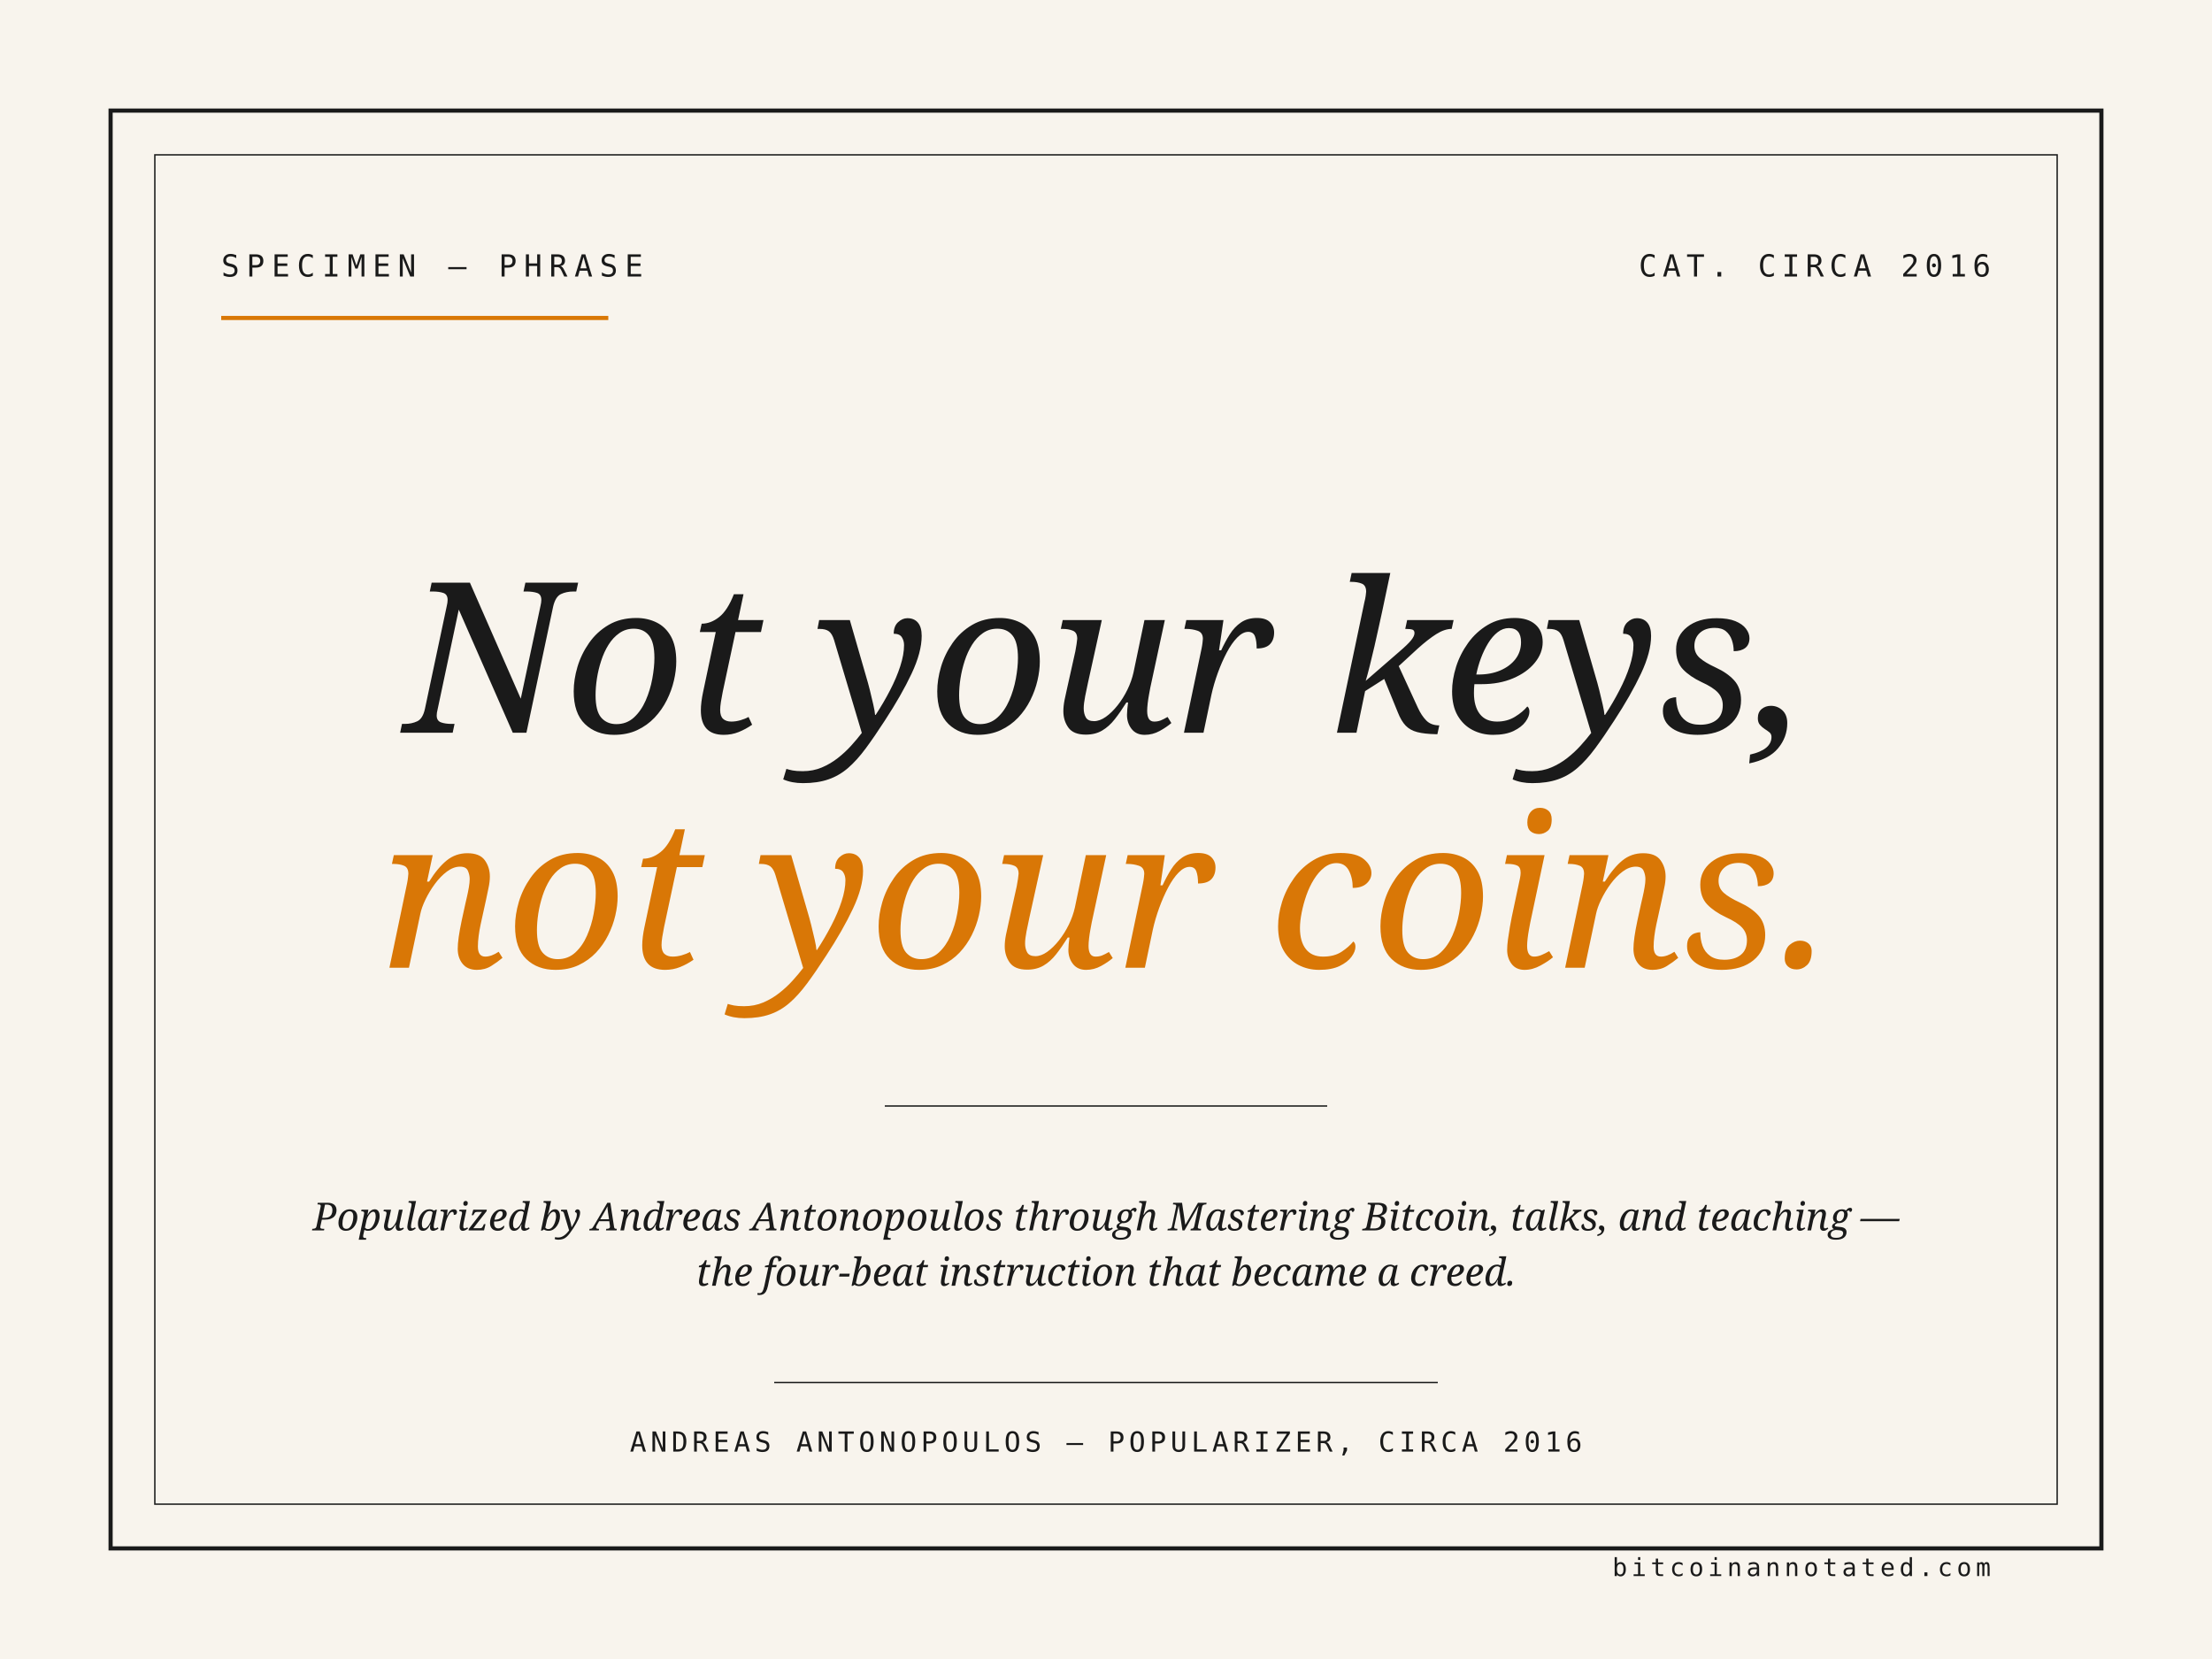
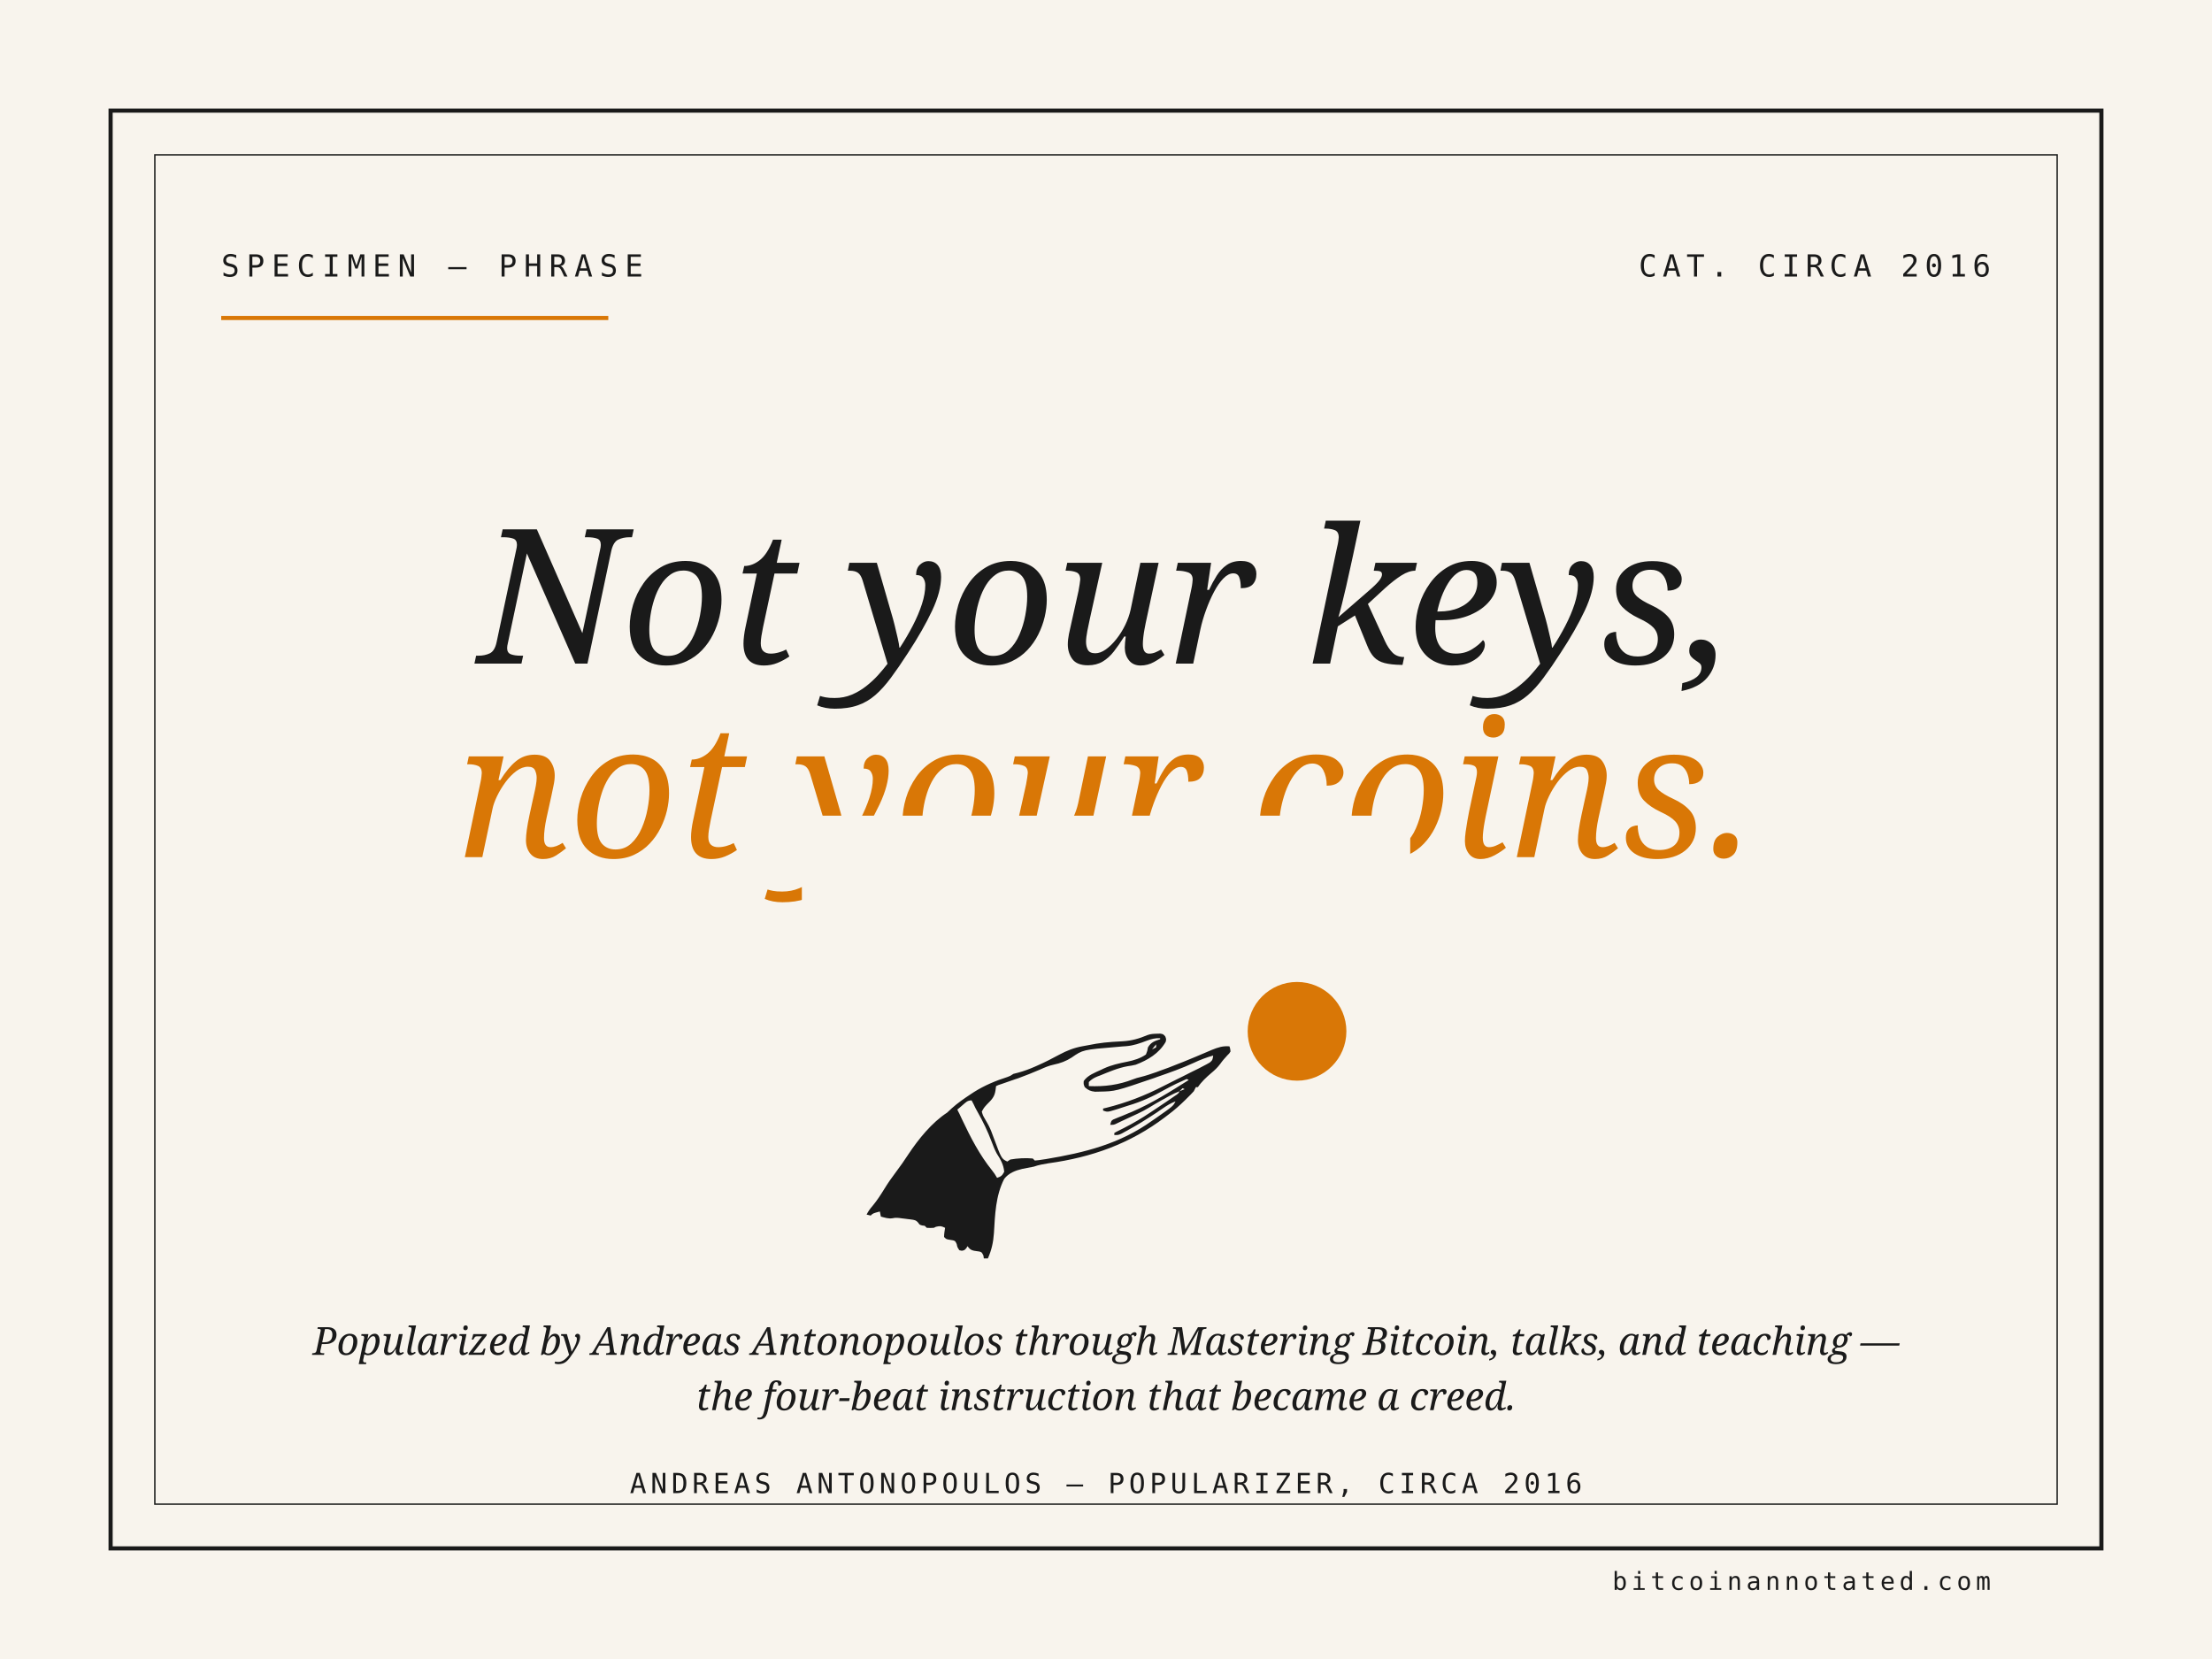
<svg xmlns="http://www.w3.org/2000/svg" viewBox="0 0 800 600" width="800" height="600">
  <rect width="800" height="600" fill="#f8f4ed" />
  <rect x="40" y="40" width="720" height="520" fill="none" stroke="#1a1a1a" stroke-width="1.5" />
  <rect x="56" y="56" width="688" height="488" fill="none" stroke="#1a1a1a" stroke-width="0.5" />
  <text x="80" y="100" font-family="JetBrains Mono, monospace" font-size="11" fill="#1a1a1a" letter-spacing="2.5">SPECIMEN — PHRASE</text>
  <line x1="80" y1="115" x2="220" y2="115" stroke="#d97706" stroke-width="1.5" />
  <text x="720" y="100" font-family="JetBrains Mono, monospace" font-size="11" fill="#1a1a1a" letter-spacing="2" text-anchor="end">CAT. CIRCA 2016</text>
-   <text x="400" y="265" font-family="EB Garamond, Garamond, serif" font-style="italic" font-size="76" fill="#1a1a1a" text-anchor="middle" font-weight="500">Not your keys,</text>
-   <text x="400" y="350" font-family="EB Garamond, Garamond, serif" font-style="italic" font-size="76" fill="#d97706" text-anchor="middle" font-weight="500">not your coins.</text>
-   <line x1="320" y1="400" x2="480" y2="400" stroke="#1a1a1a" stroke-width="0.5" />
-   <text x="400" y="445" font-family="EB Garamond, Garamond, serif" font-style="italic" font-size="14" fill="#1a1a1a" text-anchor="middle">Popularized by Andreas Antonopoulos through Mastering Bitcoin, talks, and teaching —</text>
-   <text x="400" y="465" font-family="EB Garamond, Garamond, serif" font-style="italic" font-size="14" fill="#1a1a1a" text-anchor="middle">the four-beat instruction that became a creed.</text>
-   <line x1="280" y1="500" x2="520" y2="500" stroke="#1a1a1a" stroke-width="0.5" />
-   <text x="400" y="525" font-family="JetBrains Mono, monospace" font-size="10" fill="#1a1a1a" letter-spacing="1.5" text-anchor="middle">ANDREAS ANTONOPOULOS — POPULARIZER, CIRCA 2016</text>
-   <text x="720" y="570" font-family="JetBrains Mono, monospace" font-size="9" fill="#1a1a1a" letter-spacing="1.5" text-anchor="end">bitcoinannotated.com</text>
+   <text x="400" y="240" font-family="EB Garamond, Garamond, serif" font-style="italic" font-size="68" fill="#1a1a1a" text-anchor="middle" font-weight="500">Not your keys,</text>
+   <text x="400" y="310" font-family="EB Garamond, Garamond, serif" font-style="italic" font-size="68" fill="#d97706" text-anchor="middle" font-weight="500">not your coins.</text>
+   <g transform="translate(290.00,295.00) scale(0.3667)">
+     <rect width="600" height="600" fill="#f8f4ed" />
+     <g transform="translate(-106.39,104.74) scale(1.0583)">
+       <circle cx="562" cy="102" r="46" fill="#d97706" />
+       <g transform="translate(120,60) scale(0.95)" fill="#1a1a1a">
+         <path d="M0 0 C1.1 -0 2.3 -0.1 3.4 -0.1 C6.4 0.4 6.4 0.4 8.4 2.7 C9.4 5.4 9.4 5.4 8.8 8 C2.2 19.4 -8.6 25.8 -20.6 30.4 C-23.3 31.1 -26 31.5 -28.7 31.9 C-38.1 33.6 -47.1 37.5 -55.9 41.1 C-56.6 41.4 -57.3 41.6 -58.1 41.9 C-61.7 43.4 -63.8 44.6 -66.6 47.4 C-66.6 48.8 -66.6 50.1 -66.6 51.4 C-51.2 52 -37.4 50.3 -22.9 44.6 C-19.6 43.4 -19.6 43.4 -15.9 42.5 C-10.6 41.2 -5.4 39.4 -0.2 37.6 C0.7 37.2 1.7 36.9 2.7 36.5 C9 34.3 15.2 32 21.4 29.4 C22.9 28.9 24.3 28.3 25.8 27.7 C30 26 34.1 24.3 38.2 22.6 C41.5 21.2 44.8 19.8 48.1 18.4 C50.1 17.5 52.2 16.7 54.2 15.8 C60.2 13.4 64.9 11.8 71.4 12.4 C72.1 14.7 72.1 14.7 72.4 17.4 C71.2 19.4 71.2 19.4 69.3 21.2 C66.8 23.9 64.5 26.5 62.4 29.5 C59.8 33 56.9 35.8 53.5 38.6 C48.7 42.7 43.9 47.1 40.4 52.4 C39.7 52.4 39.1 52.4 38.4 52.4 C37.7 53.8 37.1 55.1 36.4 56.4 C34.3 58.7 32.2 60.9 29.9 63.1 C29.3 63.7 28.7 64.4 28 65 C22.7 70.2 17.3 75 11.4 79.4 C10.3 80.3 9.1 81.2 8 82 C-26.1 107.9 -63.9 121.3 -106.2 127.1 C-111.2 127.9 -115.8 128.7 -120.6 130.4 C-124.4 131.2 -128.1 131.9 -131.9 132.6 C-138.7 134.2 -145.2 136.7 -149.6 142.4 C-158.1 159 -158.6 177.6 -159.7 195.7 C-160.3 204.6 -162 212.2 -165.6 220.4 C-166.9 220.4 -168.3 220.4 -169.6 220.4 C-169.7 219.5 -169.9 218.5 -170 217.6 C-171.6 214.4 -171.6 214.4 -173.8 213.7 C-175.6 213.5 -177.4 213.2 -179.2 212.9 C-182.3 212.3 -183.8 211 -185.6 208.4 C-185.8 208.8 -185.8 208.8 -186.8 210.4 C-188.6 212.4 -188.6 212.4 -191.2 212.9 C-191.6 212.8 -191.6 212.8 -193.6 212.4 C-195.6 209.4 -195.6 209.4 -196.2 206.4 C-197.6 203.4 -197.6 203.4 -199.7 202.7 C-201.3 202.4 -202.9 202.1 -204.5 201.9 C-206.6 201.4 -206.6 201.4 -208.6 199.4 C-208.6 196.4 -208.1 193.5 -207.6 190.4 C-211.4 188.6 -212.3 188.4 -216.6 189.4 C-217.3 189.8 -217.9 190.1 -218.6 190.4 C-222.1 190.6 -222.1 190.6 -225.6 190.4 C-226 190.1 -226 190.1 -227.6 188.4 C-228 188.4 -228 188.4 -230.1 188.1 C-232.6 187.4 -232.6 187.4 -233.9 185.5 C-236.2 182.7 -237.8 182.7 -241.2 182.2 C-242.3 182.1 -243.4 182 -244.5 181.8 C-245 181.8 -245 181.8 -247.6 181.4 C-248.1 181.4 -248.1 181.4 -250.2 181.1 C-253.3 180.6 -256.1 180.3 -259.1 181 C-263.2 181.7 -266.7 180.4 -270.6 179.4 C-271 177.8 -271.3 176.1 -271.6 174.4 C-278.4 176.2 -278.4 176.2 -280.6 178.4 C-281.9 178.1 -283.3 177.8 -284.6 177.4 C-282.8 173.9 -281.2 171.7 -278.6 168.7 C-274.3 163.5 -270.8 158.1 -267.3 152.4 C-263.7 146.5 -259.8 140.9 -255.6 135.4 C-251.5 129.9 -247.5 124.3 -243.7 118.4 C-233.8 103.5 -220.7 87.2 -205.6 77.4 C-204.1 76.1 -202.6 74.7 -201.1 73.2 C-195.3 68 -189.1 63.7 -182.6 59.4 C-181.5 58.7 -180.3 57.9 -179.1 57.1 C-168.7 50.6 -157.9 46.1 -146.3 42.4 C-143.6 41.4 -143.6 41.4 -140.6 39.4 C-139 38.9 -137.3 38.5 -135.6 38.1 C-130 36.6 -124.8 34.6 -119.5 32.3 C-118.6 31.9 -117.7 31.5 -116.8 31.1 C-109.5 27.9 -102.5 24.3 -95.5 20.5 C-88 16.5 -81.2 13.8 -72.9 12.3 C-72 12.1 -71.1 12 -70.2 11.8 C-67.7 11.3 -65.1 10.9 -62.6 10.4 C-61.5 10.2 -60.5 10 -59.4 9.8 C-54.1 8.9 -48.8 8.4 -43.5 8 C-42.3 7.9 -41.2 7.9 -40 7.8 C-37.8 7.6 -35.5 7.5 -33.3 7.4 C-24.5 6.9 -17 4.7 -9 1.3 C-5.9 0.2 -3.3 0.1 0 0 Z M-9.6 6.8 C-16.5 9.4 -22.5 11.6 -29.8 12.2 C-31.2 12.3 -32.6 12.4 -34 12.5 C-35.5 12.6 -36.9 12.8 -38.4 12.9 C-72.4 15.7 -72.4 15.7 -83.5 23.4 C-88.9 26.9 -94.6 29 -100.9 30.3 C-105.7 31.3 -109.9 33.1 -114.3 35.1 C-121.5 38.2 -128.8 41.1 -136.2 43.8 C-137.1 44.1 -138 44.4 -139 44.7 C-143.2 46.2 -147.4 47.7 -151.6 49.1 C-155.6 50.4 -155.6 50.4 -157.6 51.4 C-157.7 52.1 -157.7 52.1 -158.1 55.2 C-159 62 -161.9 64.7 -166.6 69.4 C-169.5 72.6 -169.5 72.6 -171.6 76.4 C-170.6 80 -170.6 80 -168.4 83.8 C-167.6 85.2 -166.8 86.6 -166 88 C-165.6 88.7 -165.2 89.4 -164.8 90.2 C-162.9 93.9 -161.5 97.7 -160.1 101.6 C-152.3 122.6 -152.3 122.6 -146.6 125.4 C-146.1 125.1 -146.1 125.1 -143.6 123.4 C-136.6 122.2 -128.7 121.7 -121.6 122.4 C-121.3 122.8 -121.3 122.8 -119.6 124.4 C-116.9 124.2 -114.3 123.9 -111.6 123.4 C-110.7 123.3 -109.7 123.1 -108.8 123 C-70.9 116.7 -36.2 108.1 -4.6 85.4 C-3.5 84.6 -2.3 83.8 -1.1 83 C16.1 71 16.1 71 18.4 66.4 C13.9 68 10.1 70.4 6.2 73.1 C4.9 74 3.6 74.9 2.2 75.8 C1.6 76.3 0.9 76.7 0.2 77.2 C-4 80 -8.3 82.7 -12.6 85.4 C-13.4 85.9 -14.2 86.4 -15 86.9 C-20.1 90 -25.3 93 -30.5 95.8 C-31.8 96.5 -33 97.2 -34.3 97.9 C-37.6 99.4 -37.6 99.4 -41.6 99.4 C-41.6 98.8 -41.6 98.1 -41.6 97.4 C-40 96.4 -40 96.4 -37.6 95.2 C-36.8 94.8 -35.9 94.4 -35 93.9 C-34.1 93.4 -33.2 93 -32.2 92.5 C-22.9 87.8 -14.2 82.6 -5.6 76.8 C-3.6 75.4 -1.6 74.1 0.4 72.8 C6.1 69 11.7 65.3 17.2 61.4 C18 60.9 18.8 60.4 19.6 59.8 C21.4 58.4 21.4 58.4 22.4 56.4 C19.1 57.7 16 59.1 12.9 60.8 C12.4 61.1 12.4 61.1 10.3 62.2 C9.9 62.5 9.9 62.5 7.7 63.7 C6.8 64.2 5.9 64.7 4.9 65.2 C0.7 67.6 -3.6 70 -7.7 72.6 C-14.6 76.8 -22.1 80 -29.4 83.4 C-31.3 84.3 -33.3 85.2 -35.2 86.1 C-35.7 86.4 -35.7 86.4 -38.1 87.5 C-38.9 87.9 -39.8 88.3 -40.6 88.7 C-42.6 89.4 -42.6 89.4 -45.6 89.4 C-44.6 85.4 -44.6 85.4 -42.7 84.2 C-41.8 83.8 -40.9 83.5 -40.1 83.1 C-39.6 82.9 -39.6 82.9 -37.2 81.9 C-36.1 81.5 -35.1 81.1 -34.1 80.7 C-31.9 79.8 -29.8 78.9 -27.7 78 C-26.6 77.6 -25.6 77.1 -24.5 76.7 C-4.9 68.3 13.4 56.8 31.4 45.4 C30.7 45.1 30.1 44.8 29.4 44.4 C26.6 45.6 24 46.8 21.3 48.1 C20.9 48.2 20.9 48.2 19.1 49.1 C15.3 50.9 11.6 52.9 7.9 54.9 C-3.4 61.3 -15.2 66.8 -27.6 70.4 C-29.3 71 -31 71.5 -32.6 72 C-34.4 72.6 -36.2 73.2 -38.1 73.8 C-38.9 74 -39.8 74.3 -40.7 74.6 C-48.3 76.9 -48.3 76.9 -52.6 75.4 C-52.6 74.8 -52.6 74.1 -52.6 73.4 C-51.5 73.2 -50.4 72.9 -49.2 72.6 C-29.7 67.7 -11.8 60.8 6.1 51.6 C10.6 49.3 15.1 47.1 19.6 44.8 C21.5 43.9 23.4 42.9 25.3 42 C28.2 40.5 31.1 39.1 34 37.6 C39.1 35.2 44.1 32.6 49.1 29.9 C50.1 29.3 51.1 28.8 52.1 28.2 C54.9 26 54.9 24.9 55.4 21.4 C48.7 23.3 42.6 25.6 36.3 28.6 C24.6 34 12.6 38.2 0.4 42.4 C-0.4 42.7 -1.2 43 -2 43.3 C-40.6 56.5 -40.6 56.5 -56.1 56.8 C-56.8 56.8 -56.8 56.8 -60.5 56.9 C-65.1 56.4 -67.2 55.4 -70.6 52.4 C-71.8 49.5 -71.8 49.5 -71.6 46.4 C-67.7 40.7 -60.7 38.2 -54.6 35.4 C-53.7 35 -52.9 34.6 -51.9 34.1 C-44.5 30.7 -36.8 29 -28.7 27.4 C-22.3 26.1 -16.1 24.2 -10.6 20.4 C-9.2 16.9 -9.2 16.9 -8.6 13.4 C-5.6 8.3 -2.1 7.2 3.4 5.4 C3.4 5.1 3.4 4.8 3.4 4.4 C-1.5 4.2 -5.1 5.1 -9.6 6.8 Z M-0.6 10.4 C-1.9 12.1 -3.3 13.7 -4.6 15.4 C-3.3 14.8 -2 14.1 -0.6 13.4 C-0.6 12.4 -0.6 11.5 -0.6 10.4 Z M25.4 53.4 C24.4 54.4 23.4 55.4 22.4 56.4 C24 55.8 25.7 55.1 27.4 54.4 C26.7 54.1 26.1 53.8 25.4 53.4 Z M-190.3 69.9 C-190.8 70.4 -190.8 70.4 -193.3 72.5 C-193.7 72.8 -193.7 72.8 -195.6 74.4 C-195 75.8 -194.3 77.1 -193.6 78.4 C-192.7 80.4 -191.8 82.3 -190.9 84.2 C-182.5 101.9 -173.9 118.7 -161.5 134.1 C-159.6 136.4 -158.1 138.8 -156.6 141.4 C-152.7 140.1 -151.6 139.2 -149.6 135.4 C-150.2 128.5 -153.3 123.1 -157 117.4 C-159 113.7 -160.5 109.8 -162 105.8 C-165.8 95.7 -170.4 86.1 -175.7 76.8 C-177.2 74.2 -178.5 71.7 -179.7 69 C-180 68.4 -180 68.4 -181.6 65.4 C-185.8 65.4 -187.2 67.3 -190.3 69.9 Z " transform="translate(327.625,46.5625)" />
+       </g>
+     </g>
+   </g>
+   <text x="400" y="490" font-family="EB Garamond, Garamond, serif" font-style="italic" font-size="14" fill="#1a1a1a" text-anchor="middle">Popularized by Andreas Antonopoulos through Mastering Bitcoin, talks, and teaching —</text>
+   <text x="400" y="510" font-family="EB Garamond, Garamond, serif" font-style="italic" font-size="14" fill="#1a1a1a" text-anchor="middle">the four-beat instruction that became a creed.</text>
+   <text x="400" y="540" font-family="JetBrains Mono, monospace" font-size="10" fill="#1a1a1a" letter-spacing="1.5" text-anchor="middle">ANDREAS ANTONOPOULOS — POPULARIZER, CIRCA 2016</text>
+   <text x="720" y="575" font-family="JetBrains Mono, monospace" font-size="9" fill="#1a1a1a" letter-spacing="1.5" text-anchor="end">bitcoinannotated.com</text>
</svg>
